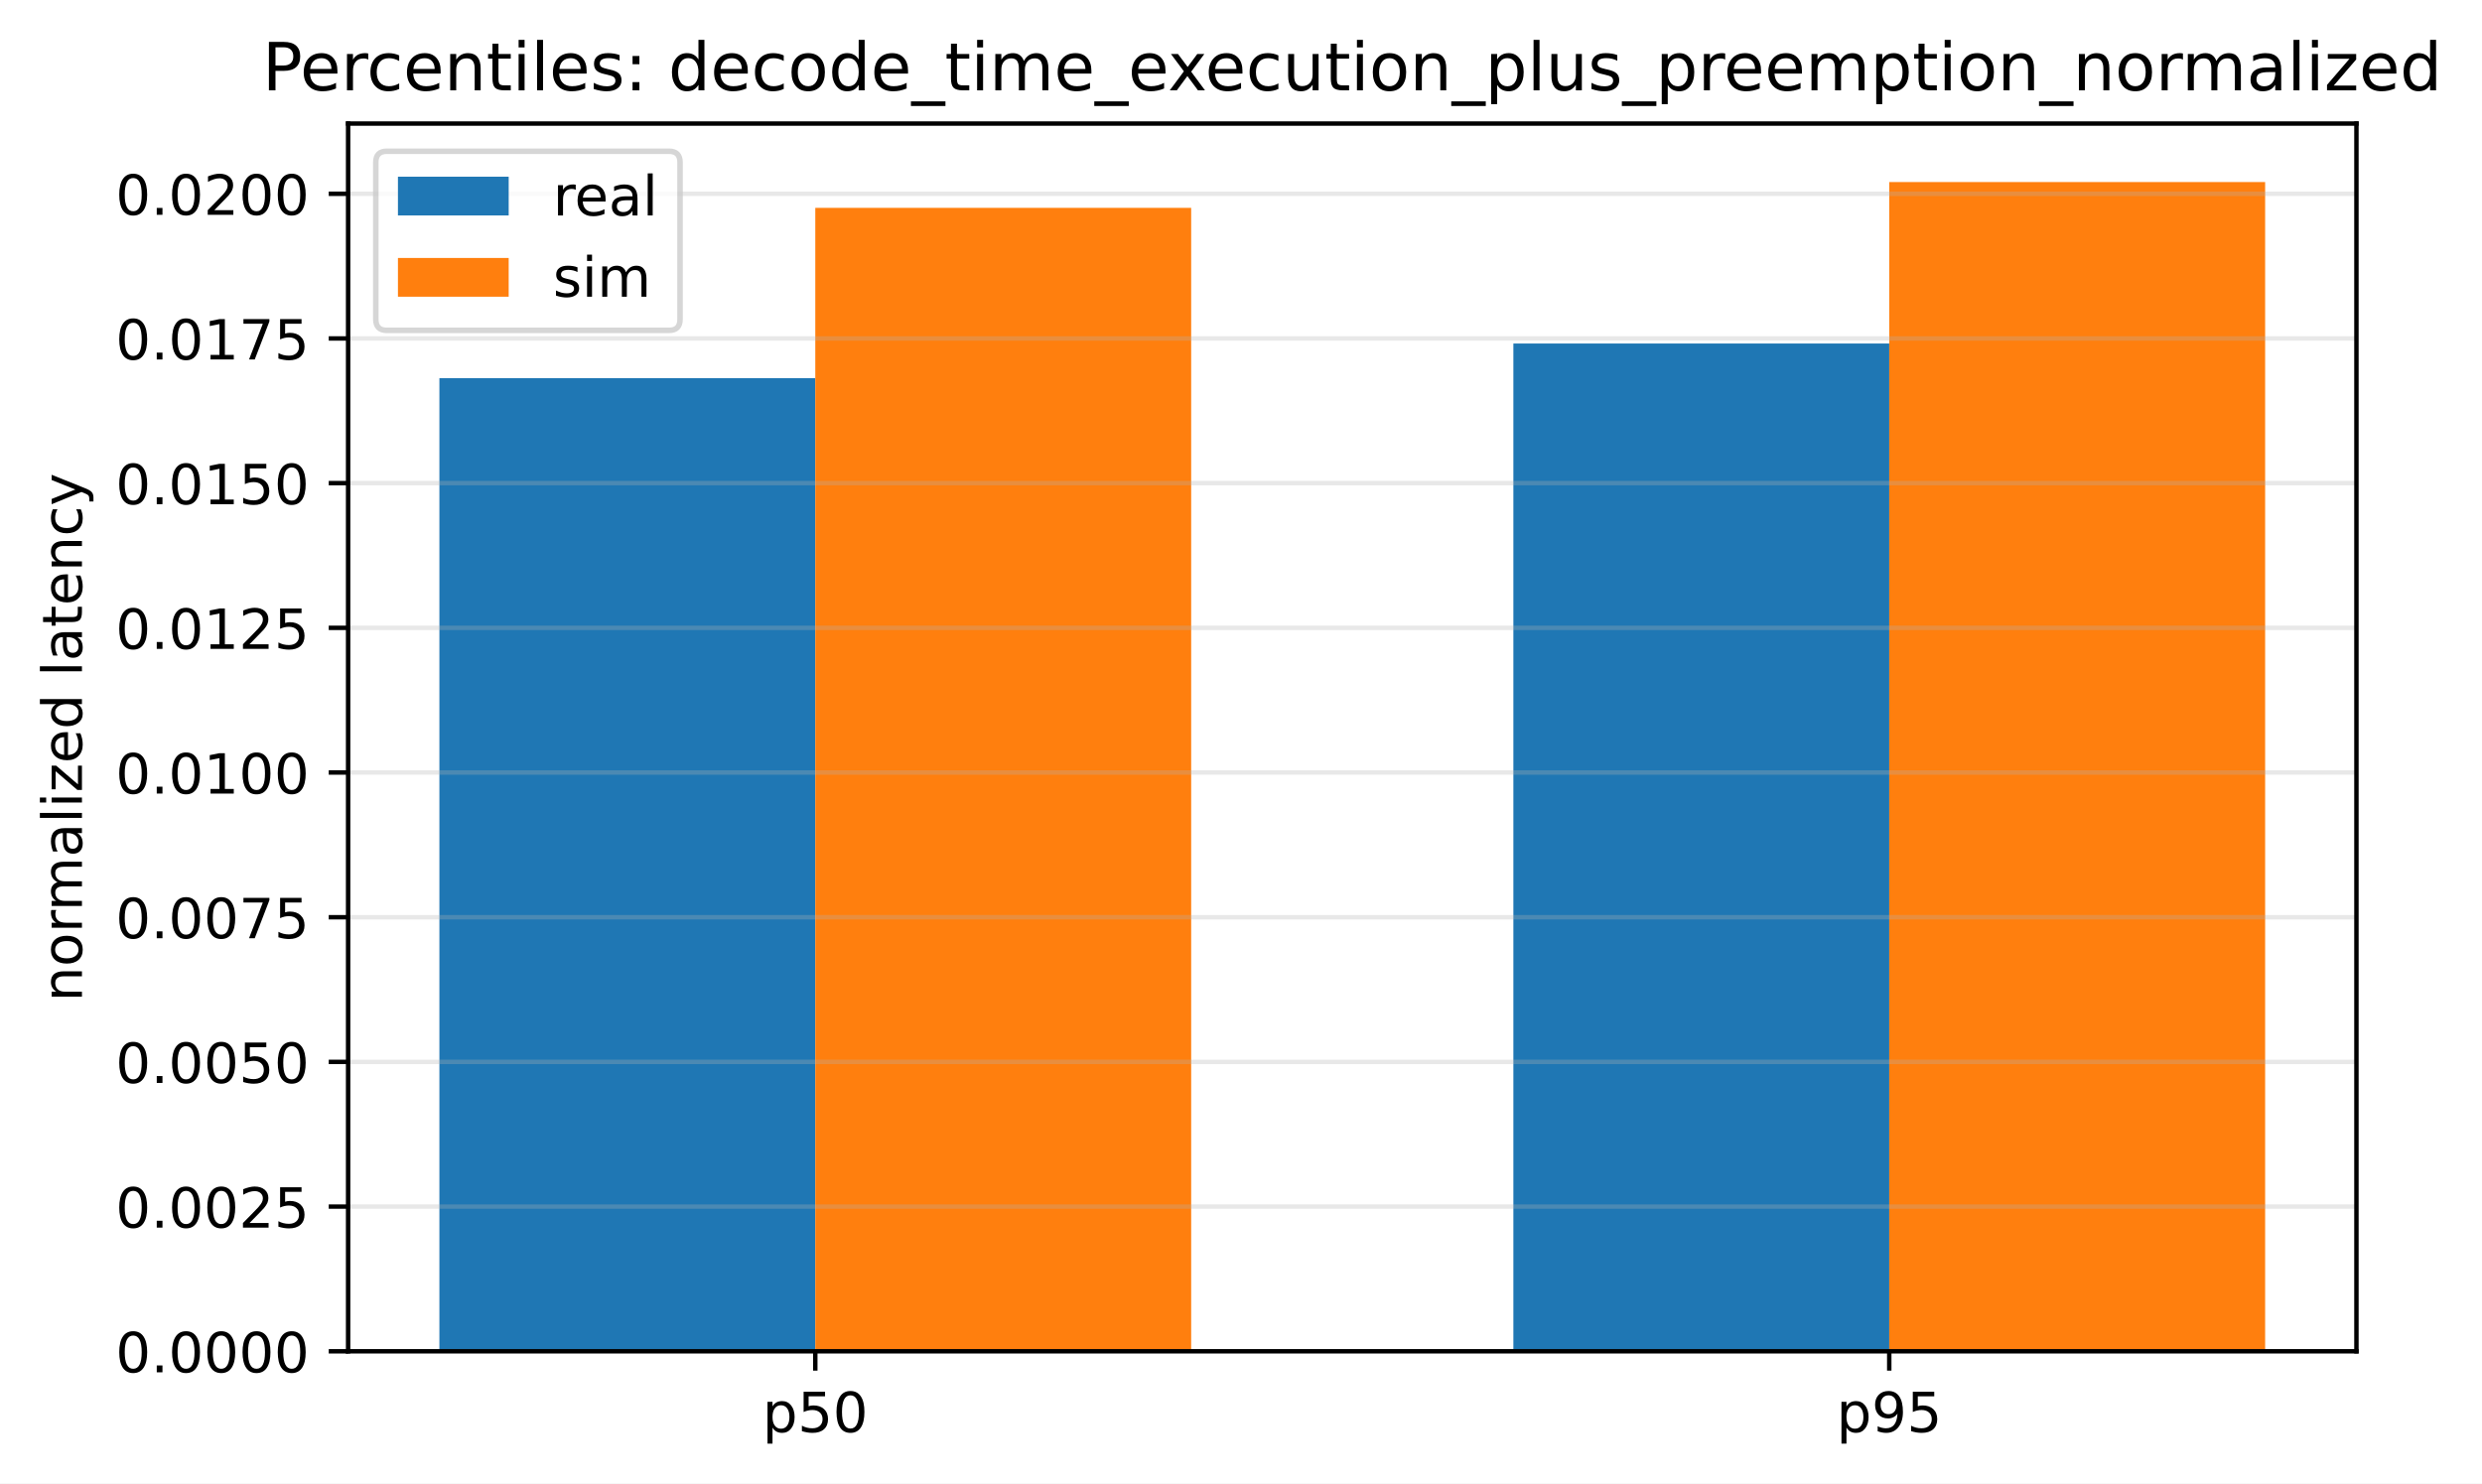
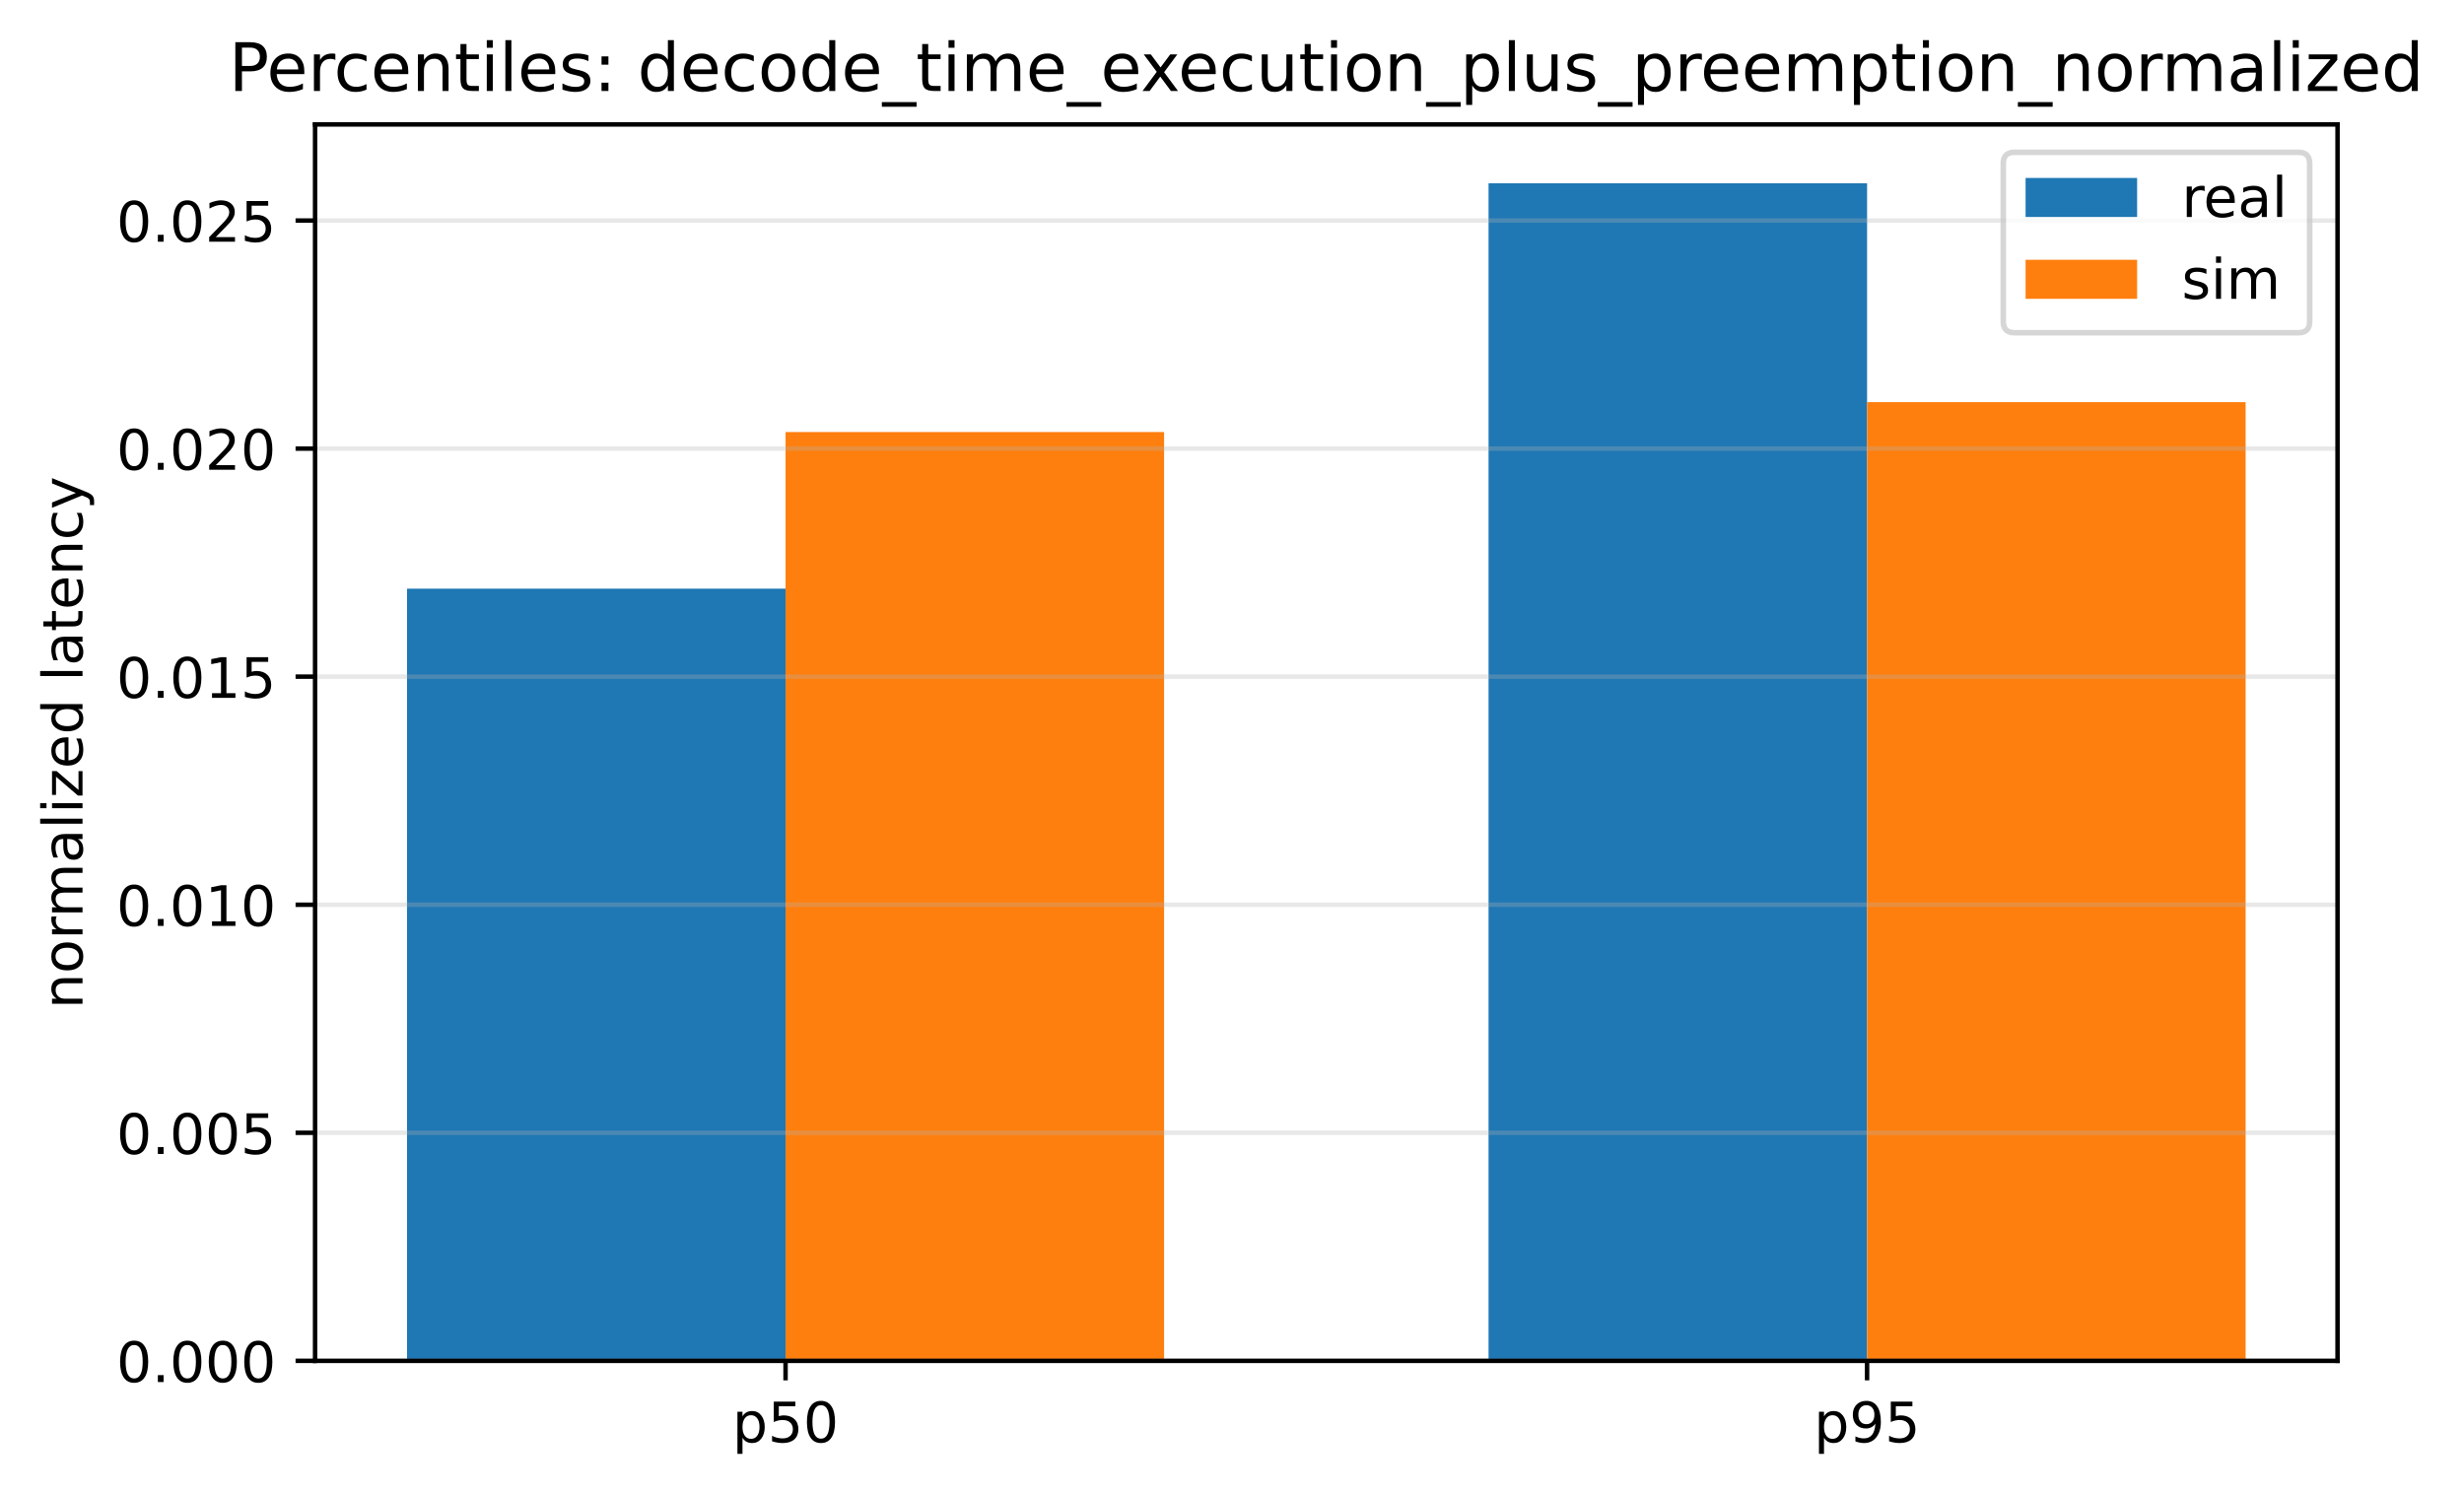
- <svg xmlns="http://www.w3.org/2000/svg" xmlns:xlink="http://www.w3.org/1999/xlink" width="448.247pt" height="267.956pt" viewBox="0 0 448.247 267.956" version="1.1">
+ <svg xmlns="http://www.w3.org/2000/svg" xmlns:xlink="http://www.w3.org/1999/xlink" width="441.884pt" height="267.956pt" viewBox="0 0 441.884 267.956" version="1.1">
  <defs>
    <style type="text/css">*{stroke-linejoin: round; stroke-linecap: butt}</style>
  </defs>
  <g id="figure_1">
    <g id="patch_1">
-       <path d="M 0 267.956  L 448.247 267.956  L 448.247 0  L 0 0  z " style="fill: #ffffff" />
+       <path d="M -0 267.956  L 441.884 267.956  L 441.884 0  L -0 0  z " style="fill: #ffffff" />
    </g>
    <g id="axes_1">
      <g id="patch_2">
-         <path d="M 62.869 244.078  L 425.569 244.078  L 425.569 22.318  L 62.869 22.318  z " style="fill: #ffffff" />
+         <path d="M 56.506 244.078  L 419.206 244.078  L 419.206 22.318  L 56.506 22.318  z " style="fill: #ffffff" />
      </g>
      <g id="patch_3">
-         <path d="M 79.355 244.078  L 147.24 244.078  L 147.24 68.296  L 79.355 68.296  z " clip-path="url(#pfa317e0d9d)" style="fill: #1f77b4" />
+         <path d="M 72.993 244.078  L 140.878 244.078  L 140.878 105.585  L 72.993 105.585  z " clip-path="url(#p695bcfa96a)" style="fill: #1f77b4" />
      </g>
      <g id="patch_4">
-         <path d="M 273.312 244.078  L 341.197 244.078  L 341.197 62.054  L 273.312 62.054  z " clip-path="url(#pfa317e0d9d)" style="fill: #1f77b4" />
+         <path d="M 266.95 244.078  L 334.835 244.078  L 334.835 32.878  L 266.95 32.878  z " clip-path="url(#p695bcfa96a)" style="fill: #1f77b4" />
      </g>
      <g id="patch_5">
-         <path d="M 147.24 244.078  L 215.125 244.078  L 215.125 37.542  L 147.24 37.542  z " clip-path="url(#pfa317e0d9d)" style="fill: #ff7f0e" />
+         <path d="M 140.878 244.078  L 208.763 244.078  L 208.763 77.492  L 140.878 77.492  z " clip-path="url(#p695bcfa96a)" style="fill: #ff7f0e" />
      </g>
      <g id="patch_6">
-         <path d="M 341.197 244.078  L 409.082 244.078  L 409.082 32.878  L 341.197 32.878  z " clip-path="url(#pfa317e0d9d)" style="fill: #ff7f0e" />
+         <path d="M 334.835 244.078  L 402.72 244.078  L 402.72 72.122  L 334.835 72.122  z " clip-path="url(#p695bcfa96a)" style="fill: #ff7f0e" />
      </g>
      <g id="matplotlib.axis_1">
        <g id="xtick_1">
          <g id="line2d_1">
            <defs>
-               <path id="mdf3ccd263a" d="M 0 0  L 0 3.5  " style="stroke: #000000; stroke-width: 0.8" />
+               <path id="mf9300139a9" d="M 0 0  L 0 3.5  " style="stroke: #000000; stroke-width: 0.8" />
            </defs>
            <g>
-               <use xlink:href="#mdf3ccd263a" x="147.24" y="244.078" style="stroke: #000000; stroke-width: 0.8" />
+               <use xlink:href="#mf9300139a9" x="140.878" y="244.078" style="stroke: #000000; stroke-width: 0.8" />
            </g>
          </g>
          <g id="text_1">
-             <g transform="translate(137.7034 258.6766) scale(0.1 -0.1)">
+             <g transform="translate(131.3409 258.6766) scale(0.1 -0.1)">
              <defs>
                <path id="DejaVuSans-70" d="M 1159 525  L 1159 -1331  L 581 -1331  L 581 3500  L 1159 3500  L 1159 2969  Q 1341 3281 1617 3432  Q 1894 3584 2278 3584  Q 2916 3584 3314 3078  Q 3713 2572 3713 1747  Q 3713 922 3314 415  Q 2916 -91 2278 -91  Q 1894 -91 1617 61  Q 1341 213 1159 525  z M 3116 1747  Q 3116 2381 2855 2742  Q 2594 3103 2138 3103  Q 1681 3103 1420 2742  Q 1159 2381 1159 1747  Q 1159 1113 1420 752  Q 1681 391 2138 391  Q 2594 391 2855 752  Q 3116 1113 3116 1747  z " transform="scale(0.015625)" />
                <path id="DejaVuSans-35" d="M 691 4666  L 3169 4666  L 3169 4134  L 1269 4134  L 1269 2991  Q 1406 3038 1543 3061  Q 1681 3084 1819 3084  Q 2600 3084 3056 2656  Q 3513 2228 3513 1497  Q 3513 744 3044 326  Q 2575 -91 1722 -91  Q 1428 -91 1123 -41  Q 819 9 494 109  L 494 744  Q 775 591 1075 516  Q 1375 441 1709 441  Q 2250 441 2565 725  Q 2881 1009 2881 1497  Q 2881 1984 2565 2268  Q 2250 2553 1709 2553  Q 1456 2553 1204 2497  Q 953 2441 691 2322  L 691 4666  z " transform="scale(0.015625)" />
                <path id="DejaVuSans-30" d="M 2034 4250  Q 1547 4250 1301 3770  Q 1056 3291 1056 2328  Q 1056 1369 1301 889  Q 1547 409 2034 409  Q 2525 409 2770 889  Q 3016 1369 3016 2328  Q 3016 3291 2770 3770  Q 2525 4250 2034 4250  z M 2034 4750  Q 2819 4750 3233 4129  Q 3647 3509 3647 2328  Q 3647 1150 3233 529  Q 2819 -91 2034 -91  Q 1250 -91 836 529  Q 422 1150 422 2328  Q 422 3509 836 4129  Q 1250 4750 2034 4750  z " transform="scale(0.015625)" />
              </defs>
              <use xlink:href="#DejaVuSans-70" />
              <use xlink:href="#DejaVuSans-35" transform="translate(63.47656 0)" />
              <use xlink:href="#DejaVuSans-30" transform="translate(127.0996 0)" />
            </g>
          </g>
        </g>
        <g id="xtick_2">
          <g id="line2d_2">
            <g>
-               <use xlink:href="#mdf3ccd263a" x="341.197" y="244.078" style="stroke: #000000; stroke-width: 0.8" />
+               <use xlink:href="#mf9300139a9" x="334.835" y="244.078" style="stroke: #000000; stroke-width: 0.8" />
            </g>
          </g>
          <g id="text_2">
-             <g transform="translate(331.6606 258.6766) scale(0.1 -0.1)">
+             <g transform="translate(325.2981 258.6766) scale(0.1 -0.1)">
              <defs>
                <path id="DejaVuSans-39" d="M 703 97  L 703 672  Q 941 559 1184 500  Q 1428 441 1663 441  Q 2288 441 2617 861  Q 2947 1281 2994 2138  Q 2813 1869 2534 1725  Q 2256 1581 1919 1581  Q 1219 1581 811 2004  Q 403 2428 403 3163  Q 403 3881 828 4315  Q 1253 4750 1959 4750  Q 2769 4750 3195 4129  Q 3622 3509 3622 2328  Q 3622 1225 3098 567  Q 2575 -91 1691 -91  Q 1453 -91 1209 -44  Q 966 3 703 97  z M 1959 2075  Q 2384 2075 2632 2365  Q 2881 2656 2881 3163  Q 2881 3666 2632 3958  Q 2384 4250 1959 4250  Q 1534 4250 1286 3958  Q 1038 3666 1038 3163  Q 1038 2656 1286 2365  Q 1534 2075 1959 2075  z " transform="scale(0.015625)" />
              </defs>
              <use xlink:href="#DejaVuSans-70" />
              <use xlink:href="#DejaVuSans-39" transform="translate(63.47656 0)" />
              <use xlink:href="#DejaVuSans-35" transform="translate(127.0996 0)" />
            </g>
          </g>
        </g>
      </g>
      <g id="matplotlib.axis_2">
        <g id="ytick_1">
          <g id="line2d_3">
-             <path d="M 62.869 244.078  L 425.569 244.078  " clip-path="url(#pfa317e0d9d)" style="fill: none; stroke: #b0b0b0; stroke-opacity: 0.3; stroke-width: 0.8; stroke-linecap: square" />
+             <path d="M 56.506 244.078  L 419.206 244.078  " clip-path="url(#p695bcfa96a)" style="fill: none; stroke: #b0b0b0; stroke-opacity: 0.3; stroke-width: 0.8; stroke-linecap: square" />
          </g>
          <g id="line2d_4">
            <defs>
-               <path id="med860d9b00" d="M 0 0  L -3.5 0  " style="stroke: #000000; stroke-width: 0.8" />
+               <path id="m8eafa39a94" d="M 0 0  L -3.5 0  " style="stroke: #000000; stroke-width: 0.8" />
            </defs>
            <g>
-               <use xlink:href="#med860d9b00" x="62.869" y="244.078" style="stroke: #000000; stroke-width: 0.8" />
+               <use xlink:href="#m8eafa39a94" x="56.506" y="244.078" style="stroke: #000000; stroke-width: 0.8" />
            </g>
          </g>
          <g id="text_3">
            <g transform="translate(20.87813 247.8773) scale(0.1 -0.1)">
              <defs>
                <path id="DejaVuSans-2e" d="M 684 794  L 1344 794  L 1344 0  L 684 0  L 684 794  z " transform="scale(0.015625)" />
              </defs>
              <use xlink:href="#DejaVuSans-30" />
              <use xlink:href="#DejaVuSans-2e" transform="translate(63.62305 0)" />
              <use xlink:href="#DejaVuSans-30" transform="translate(95.41016 0)" />
              <use xlink:href="#DejaVuSans-30" transform="translate(159.0332 0)" />
              <use xlink:href="#DejaVuSans-30" transform="translate(222.6562 0)" />
-               <use xlink:href="#DejaVuSans-30" transform="translate(286.2793 0)" />
            </g>
          </g>
        </g>
        <g id="ytick_2">
          <g id="line2d_5">
-             <path d="M 62.869 217.943  L 425.569 217.943  " clip-path="url(#pfa317e0d9d)" style="fill: none; stroke: #b0b0b0; stroke-opacity: 0.3; stroke-width: 0.8; stroke-linecap: square" />
+             <path d="M 56.506 203.173  L 419.206 203.173  " clip-path="url(#p695bcfa96a)" style="fill: none; stroke: #b0b0b0; stroke-opacity: 0.3; stroke-width: 0.8; stroke-linecap: square" />
          </g>
          <g id="line2d_6">
            <g>
-               <use xlink:href="#med860d9b00" x="62.869" y="217.943" style="stroke: #000000; stroke-width: 0.8" />
+               <use xlink:href="#m8eafa39a94" x="56.506" y="203.173" style="stroke: #000000; stroke-width: 0.8" />
            </g>
          </g>
          <g id="text_4">
-             <g transform="translate(20.87813 221.7425) scale(0.1 -0.1)">
-               <defs>
-                 <path id="DejaVuSans-32" d="M 1228 531  L 3431 531  L 3431 0  L 469 0  L 469 531  Q 828 903 1448 1529  Q 2069 2156 2228 2338  Q 2531 2678 2651 2914  Q 2772 3150 2772 3378  Q 2772 3750 2511 3984  Q 2250 4219 1831 4219  Q 1534 4219 1204 4116  Q 875 4013 500 3803  L 500 4441  Q 881 4594 1212 4672  Q 1544 4750 1819 4750  Q 2544 4750 2975 4387  Q 3406 4025 3406 3419  Q 3406 3131 3298 2873  Q 3191 2616 2906 2266  Q 2828 2175 2409 1742  Q 1991 1309 1228 531  z " transform="scale(0.015625)" />
-               </defs>
+             <g transform="translate(20.87813 206.9723) scale(0.1 -0.1)">
              <use xlink:href="#DejaVuSans-30" />
              <use xlink:href="#DejaVuSans-2e" transform="translate(63.62305 0)" />
              <use xlink:href="#DejaVuSans-30" transform="translate(95.41016 0)" />
              <use xlink:href="#DejaVuSans-30" transform="translate(159.0332 0)" />
-               <use xlink:href="#DejaVuSans-32" transform="translate(222.6562 0)" />
-               <use xlink:href="#DejaVuSans-35" transform="translate(286.2793 0)" />
+               <use xlink:href="#DejaVuSans-35" transform="translate(222.6562 0)" />
            </g>
          </g>
        </g>
        <g id="ytick_3">
          <g id="line2d_7">
-             <path d="M 62.869 191.808  L 425.569 191.808  " clip-path="url(#pfa317e0d9d)" style="fill: none; stroke: #b0b0b0; stroke-opacity: 0.3; stroke-width: 0.8; stroke-linecap: square" />
+             <path d="M 56.506 162.268  L 419.206 162.268  " clip-path="url(#p695bcfa96a)" style="fill: none; stroke: #b0b0b0; stroke-opacity: 0.3; stroke-width: 0.8; stroke-linecap: square" />
          </g>
          <g id="line2d_8">
            <g>
-               <use xlink:href="#med860d9b00" x="62.869" y="191.808" style="stroke: #000000; stroke-width: 0.8" />
+               <use xlink:href="#m8eafa39a94" x="56.506" y="162.268" style="stroke: #000000; stroke-width: 0.8" />
            </g>
          </g>
          <g id="text_5">
-             <g transform="translate(20.87813 195.6077) scale(0.1 -0.1)">
-               <use xlink:href="#DejaVuSans-30" />
-               <use xlink:href="#DejaVuSans-2e" transform="translate(63.62305 0)" />
-               <use xlink:href="#DejaVuSans-30" transform="translate(95.41016 0)" />
-               <use xlink:href="#DejaVuSans-30" transform="translate(159.0332 0)" />
-               <use xlink:href="#DejaVuSans-35" transform="translate(222.6562 0)" />
-               <use xlink:href="#DejaVuSans-30" transform="translate(286.2793 0)" />
+             <g transform="translate(20.87813 166.0673) scale(0.1 -0.1)">
+               <defs>
+                 <path id="DejaVuSans-31" d="M 794 531  L 1825 531  L 1825 4091  L 703 3866  L 703 4441  L 1819 4666  L 2450 4666  L 2450 531  L 3481 531  L 3481 0  L 794 0  L 794 531  z " transform="scale(0.015625)" />
+               </defs>
+               <use xlink:href="#DejaVuSans-30" />
+               <use xlink:href="#DejaVuSans-2e" transform="translate(63.62305 0)" />
+               <use xlink:href="#DejaVuSans-30" transform="translate(95.41016 0)" />
+               <use xlink:href="#DejaVuSans-31" transform="translate(159.0332 0)" />
+               <use xlink:href="#DejaVuSans-30" transform="translate(222.6562 0)" />
            </g>
          </g>
        </g>
        <g id="ytick_4">
          <g id="line2d_9">
-             <path d="M 62.869 165.674  L 425.569 165.674  " clip-path="url(#pfa317e0d9d)" style="fill: none; stroke: #b0b0b0; stroke-opacity: 0.3; stroke-width: 0.8; stroke-linecap: square" />
+             <path d="M 56.506 121.363  L 419.206 121.363  " clip-path="url(#p695bcfa96a)" style="fill: none; stroke: #b0b0b0; stroke-opacity: 0.3; stroke-width: 0.8; stroke-linecap: square" />
          </g>
          <g id="line2d_10">
            <g>
-               <use xlink:href="#med860d9b00" x="62.869" y="165.674" style="stroke: #000000; stroke-width: 0.8" />
+               <use xlink:href="#m8eafa39a94" x="56.506" y="121.363" style="stroke: #000000; stroke-width: 0.8" />
            </g>
          </g>
          <g id="text_6">
-             <g transform="translate(20.87813 169.4729) scale(0.1 -0.1)">
-               <defs>
-                 <path id="DejaVuSans-37" d="M 525 4666  L 3525 4666  L 3525 4397  L 1831 0  L 1172 0  L 2766 4134  L 525 4134  L 525 4666  z " transform="scale(0.015625)" />
-               </defs>
-               <use xlink:href="#DejaVuSans-30" />
-               <use xlink:href="#DejaVuSans-2e" transform="translate(63.62305 0)" />
-               <use xlink:href="#DejaVuSans-30" transform="translate(95.41016 0)" />
-               <use xlink:href="#DejaVuSans-30" transform="translate(159.0332 0)" />
-               <use xlink:href="#DejaVuSans-37" transform="translate(222.6562 0)" />
-               <use xlink:href="#DejaVuSans-35" transform="translate(286.2793 0)" />
+             <g transform="translate(20.87813 125.1623) scale(0.1 -0.1)">
+               <use xlink:href="#DejaVuSans-30" />
+               <use xlink:href="#DejaVuSans-2e" transform="translate(63.62305 0)" />
+               <use xlink:href="#DejaVuSans-30" transform="translate(95.41016 0)" />
+               <use xlink:href="#DejaVuSans-31" transform="translate(159.0332 0)" />
+               <use xlink:href="#DejaVuSans-35" transform="translate(222.6562 0)" />
            </g>
          </g>
        </g>
        <g id="ytick_5">
          <g id="line2d_11">
-             <path d="M 62.869 139.539  L 425.569 139.539  " clip-path="url(#pfa317e0d9d)" style="fill: none; stroke: #b0b0b0; stroke-opacity: 0.3; stroke-width: 0.8; stroke-linecap: square" />
+             <path d="M 56.506 80.458  L 419.206 80.458  " clip-path="url(#p695bcfa96a)" style="fill: none; stroke: #b0b0b0; stroke-opacity: 0.3; stroke-width: 0.8; stroke-linecap: square" />
          </g>
          <g id="line2d_12">
            <g>
-               <use xlink:href="#med860d9b00" x="62.869" y="139.539" style="stroke: #000000; stroke-width: 0.8" />
+               <use xlink:href="#m8eafa39a94" x="56.506" y="80.458" style="stroke: #000000; stroke-width: 0.8" />
            </g>
          </g>
          <g id="text_7">
-             <g transform="translate(20.87813 143.338) scale(0.1 -0.1)">
-               <defs>
-                 <path id="DejaVuSans-31" d="M 794 531  L 1825 531  L 1825 4091  L 703 3866  L 703 4441  L 1819 4666  L 2450 4666  L 2450 531  L 3481 531  L 3481 0  L 794 0  L 794 531  z " transform="scale(0.015625)" />
-               </defs>
-               <use xlink:href="#DejaVuSans-30" />
-               <use xlink:href="#DejaVuSans-2e" transform="translate(63.62305 0)" />
-               <use xlink:href="#DejaVuSans-30" transform="translate(95.41016 0)" />
-               <use xlink:href="#DejaVuSans-31" transform="translate(159.0332 0)" />
+             <g transform="translate(20.87813 84.25733) scale(0.1 -0.1)">
+               <defs>
+                 <path id="DejaVuSans-32" d="M 1228 531  L 3431 531  L 3431 0  L 469 0  L 469 531  Q 828 903 1448 1529  Q 2069 2156 2228 2338  Q 2531 2678 2651 2914  Q 2772 3150 2772 3378  Q 2772 3750 2511 3984  Q 2250 4219 1831 4219  Q 1534 4219 1204 4116  Q 875 4013 500 3803  L 500 4441  Q 881 4594 1212 4672  Q 1544 4750 1819 4750  Q 2544 4750 2975 4387  Q 3406 4025 3406 3419  Q 3406 3131 3298 2873  Q 3191 2616 2906 2266  Q 2828 2175 2409 1742  Q 1991 1309 1228 531  z " transform="scale(0.015625)" />
+               </defs>
+               <use xlink:href="#DejaVuSans-30" />
+               <use xlink:href="#DejaVuSans-2e" transform="translate(63.62305 0)" />
+               <use xlink:href="#DejaVuSans-30" transform="translate(95.41016 0)" />
+               <use xlink:href="#DejaVuSans-32" transform="translate(159.0332 0)" />
              <use xlink:href="#DejaVuSans-30" transform="translate(222.6562 0)" />
-               <use xlink:href="#DejaVuSans-30" transform="translate(286.2793 0)" />
            </g>
          </g>
        </g>
        <g id="ytick_6">
          <g id="line2d_13">
-             <path d="M 62.869 113.404  L 425.569 113.404  " clip-path="url(#pfa317e0d9d)" style="fill: none; stroke: #b0b0b0; stroke-opacity: 0.3; stroke-width: 0.8; stroke-linecap: square" />
+             <path d="M 56.506 39.553  L 419.206 39.553  " clip-path="url(#p695bcfa96a)" style="fill: none; stroke: #b0b0b0; stroke-opacity: 0.3; stroke-width: 0.8; stroke-linecap: square" />
          </g>
          <g id="line2d_14">
            <g>
-               <use xlink:href="#med860d9b00" x="62.869" y="113.404" style="stroke: #000000; stroke-width: 0.8" />
+               <use xlink:href="#m8eafa39a94" x="56.506" y="39.553" style="stroke: #000000; stroke-width: 0.8" />
            </g>
          </g>
          <g id="text_8">
-             <g transform="translate(20.87813 117.2032) scale(0.1 -0.1)">
-               <use xlink:href="#DejaVuSans-30" />
-               <use xlink:href="#DejaVuSans-2e" transform="translate(63.62305 0)" />
-               <use xlink:href="#DejaVuSans-30" transform="translate(95.41016 0)" />
-               <use xlink:href="#DejaVuSans-31" transform="translate(159.0332 0)" />
-               <use xlink:href="#DejaVuSans-32" transform="translate(222.6562 0)" />
-               <use xlink:href="#DejaVuSans-35" transform="translate(286.2793 0)" />
-             </g>
-           </g>
-         </g>
-         <g id="ytick_7">
-           <g id="line2d_15">
-             <path d="M 62.869 87.269  L 425.569 87.269  " clip-path="url(#pfa317e0d9d)" style="fill: none; stroke: #b0b0b0; stroke-opacity: 0.3; stroke-width: 0.8; stroke-linecap: square" />
-           </g>
-           <g id="line2d_16">
-             <g>
-               <use xlink:href="#med860d9b00" x="62.869" y="87.269" style="stroke: #000000; stroke-width: 0.8" />
-             </g>
-           </g>
-           <g id="text_9">
-             <g transform="translate(20.87813 91.06839) scale(0.1 -0.1)">
-               <use xlink:href="#DejaVuSans-30" />
-               <use xlink:href="#DejaVuSans-2e" transform="translate(63.62305 0)" />
-               <use xlink:href="#DejaVuSans-30" transform="translate(95.41016 0)" />
-               <use xlink:href="#DejaVuSans-31" transform="translate(159.0332 0)" />
+             <g transform="translate(20.87813 43.35233) scale(0.1 -0.1)">
+               <use xlink:href="#DejaVuSans-30" />
+               <use xlink:href="#DejaVuSans-2e" transform="translate(63.62305 0)" />
+               <use xlink:href="#DejaVuSans-30" transform="translate(95.41016 0)" />
+               <use xlink:href="#DejaVuSans-32" transform="translate(159.0332 0)" />
              <use xlink:href="#DejaVuSans-35" transform="translate(222.6562 0)" />
-               <use xlink:href="#DejaVuSans-30" transform="translate(286.2793 0)" />
-             </g>
-           </g>
-         </g>
-         <g id="ytick_8">
-           <g id="line2d_17">
-             <path d="M 62.869 61.134  L 425.569 61.134  " clip-path="url(#pfa317e0d9d)" style="fill: none; stroke: #b0b0b0; stroke-opacity: 0.3; stroke-width: 0.8; stroke-linecap: square" />
-           </g>
-           <g id="line2d_18">
-             <g>
-               <use xlink:href="#med860d9b00" x="62.869" y="61.134" style="stroke: #000000; stroke-width: 0.8" />
-             </g>
-           </g>
-           <g id="text_10">
-             <g transform="translate(20.87813 64.93356) scale(0.1 -0.1)">
-               <use xlink:href="#DejaVuSans-30" />
-               <use xlink:href="#DejaVuSans-2e" transform="translate(63.62305 0)" />
-               <use xlink:href="#DejaVuSans-30" transform="translate(95.41016 0)" />
-               <use xlink:href="#DejaVuSans-31" transform="translate(159.0332 0)" />
-               <use xlink:href="#DejaVuSans-37" transform="translate(222.6562 0)" />
-               <use xlink:href="#DejaVuSans-35" transform="translate(286.2793 0)" />
-             </g>
-           </g>
-         </g>
-         <g id="ytick_9">
-           <g id="line2d_19">
-             <path d="M 62.869 35  L 425.569 35  " clip-path="url(#pfa317e0d9d)" style="fill: none; stroke: #b0b0b0; stroke-opacity: 0.3; stroke-width: 0.8; stroke-linecap: square" />
-           </g>
-           <g id="line2d_20">
-             <g>
-               <use xlink:href="#med860d9b00" x="62.869" y="35" style="stroke: #000000; stroke-width: 0.8" />
-             </g>
-           </g>
-           <g id="text_11">
-             <g transform="translate(20.87813 38.79874) scale(0.1 -0.1)">
-               <use xlink:href="#DejaVuSans-30" />
-               <use xlink:href="#DejaVuSans-2e" transform="translate(63.62305 0)" />
-               <use xlink:href="#DejaVuSans-30" transform="translate(95.41016 0)" />
-               <use xlink:href="#DejaVuSans-32" transform="translate(159.0332 0)" />
-               <use xlink:href="#DejaVuSans-30" transform="translate(222.6562 0)" />
-               <use xlink:href="#DejaVuSans-30" transform="translate(286.2793 0)" />
-             </g>
-           </g>
-         </g>
-         <g id="text_12">
+             </g>
+           </g>
+         </g>
+         <g id="text_9">
          <g transform="translate(14.79844 180.938) rotate(-90) scale(0.1 -0.1)">
            <defs>
              <path id="DejaVuSans-6e" d="M 3513 2113  L 3513 0  L 2938 0  L 2938 2094  Q 2938 2591 2744 2837  Q 2550 3084 2163 3084  Q 1697 3084 1428 2787  Q 1159 2491 1159 1978  L 1159 0  L 581 0  L 581 3500  L 1159 3500  L 1159 2956  Q 1366 3272 1645 3428  Q 1925 3584 2291 3584  Q 2894 3584 3203 3211  Q 3513 2838 3513 2113  z " transform="scale(0.015625)" />
              <path id="DejaVuSans-6f" d="M 1959 3097  Q 1497 3097 1228 2736  Q 959 2375 959 1747  Q 959 1119 1226 758  Q 1494 397 1959 397  Q 2419 397 2687 759  Q 2956 1122 2956 1747  Q 2956 2369 2687 2733  Q 2419 3097 1959 3097  z M 1959 3584  Q 2709 3584 3137 3096  Q 3566 2609 3566 1747  Q 3566 888 3137 398  Q 2709 -91 1959 -91  Q 1206 -91 779 398  Q 353 888 353 1747  Q 353 2609 779 3096  Q 1206 3584 1959 3584  z " transform="scale(0.015625)" />
              <path id="DejaVuSans-72" d="M 2631 2963  Q 2534 3019 2420 3045  Q 2306 3072 2169 3072  Q 1681 3072 1420 2755  Q 1159 2438 1159 1844  L 1159 0  L 581 0  L 581 3500  L 1159 3500  L 1159 2956  Q 1341 3275 1631 3429  Q 1922 3584 2338 3584  Q 2397 3584 2469 3576  Q 2541 3569 2628 3553  L 2631 2963  z " transform="scale(0.015625)" />
              <path id="DejaVuSans-6d" d="M 3328 2828  Q 3544 3216 3844 3400  Q 4144 3584 4550 3584  Q 5097 3584 5394 3201  Q 5691 2819 5691 2113  L 5691 0  L 5113 0  L 5113 2094  Q 5113 2597 4934 2840  Q 4756 3084 4391 3084  Q 3944 3084 3684 2787  Q 3425 2491 3425 1978  L 3425 0  L 2847 0  L 2847 2094  Q 2847 2600 2669 2842  Q 2491 3084 2119 3084  Q 1678 3084 1418 2786  Q 1159 2488 1159 1978  L 1159 0  L 581 0  L 581 3500  L 1159 3500  L 1159 2956  Q 1356 3278 1631 3431  Q 1906 3584 2284 3584  Q 2666 3584 2933 3390  Q 3200 3197 3328 2828  z " transform="scale(0.015625)" />
              <path id="DejaVuSans-61" d="M 2194 1759  Q 1497 1759 1228 1600  Q 959 1441 959 1056  Q 959 750 1161 570  Q 1363 391 1709 391  Q 2188 391 2477 730  Q 2766 1069 2766 1631  L 2766 1759  L 2194 1759  z M 3341 1997  L 3341 0  L 2766 0  L 2766 531  Q 2569 213 2275 61  Q 1981 -91 1556 -91  Q 1019 -91 701 211  Q 384 513 384 1019  Q 384 1609 779 1909  Q 1175 2209 1959 2209  L 2766 2209  L 2766 2266  Q 2766 2663 2505 2880  Q 2244 3097 1772 3097  Q 1472 3097 1187 3025  Q 903 2953 641 2809  L 641 3341  Q 956 3463 1253 3523  Q 1550 3584 1831 3584  Q 2591 3584 2966 3190  Q 3341 2797 3341 1997  z " transform="scale(0.015625)" />
              <path id="DejaVuSans-6c" d="M 603 4863  L 1178 4863  L 1178 0  L 603 0  L 603 4863  z " transform="scale(0.015625)" />
              <path id="DejaVuSans-69" d="M 603 3500  L 1178 3500  L 1178 0  L 603 0  L 603 3500  z M 603 4863  L 1178 4863  L 1178 4134  L 603 4134  L 603 4863  z " transform="scale(0.015625)" />
              <path id="DejaVuSans-7a" d="M 353 3500  L 3084 3500  L 3084 2975  L 922 459  L 3084 459  L 3084 0  L 275 0  L 275 525  L 2438 3041  L 353 3041  L 353 3500  z " transform="scale(0.015625)" />
              <path id="DejaVuSans-65" d="M 3597 1894  L 3597 1613  L 953 1613  Q 991 1019 1311 708  Q 1631 397 2203 397  Q 2534 397 2845 478  Q 3156 559 3463 722  L 3463 178  Q 3153 47 2828 -22  Q 2503 -91 2169 -91  Q 1331 -91 842 396  Q 353 884 353 1716  Q 353 2575 817 3079  Q 1281 3584 2069 3584  Q 2775 3584 3186 3129  Q 3597 2675 3597 1894  z M 3022 2063  Q 3016 2534 2758 2815  Q 2500 3097 2075 3097  Q 1594 3097 1305 2825  Q 1016 2553 972 2059  L 3022 2063  z " transform="scale(0.015625)" />
              <path id="DejaVuSans-64" d="M 2906 2969  L 2906 4863  L 3481 4863  L 3481 0  L 2906 0  L 2906 525  Q 2725 213 2448 61  Q 2172 -91 1784 -91  Q 1150 -91 751 415  Q 353 922 353 1747  Q 353 2572 751 3078  Q 1150 3584 1784 3584  Q 2172 3584 2448 3432  Q 2725 3281 2906 2969  z M 947 1747  Q 947 1113 1208 752  Q 1469 391 1925 391  Q 2381 391 2643 752  Q 2906 1113 2906 1747  Q 2906 2381 2643 2742  Q 2381 3103 1925 3103  Q 1469 3103 1208 2742  Q 947 2381 947 1747  z " transform="scale(0.015625)" />
              <path id="DejaVuSans-20" transform="scale(0.015625)" />
              <path id="DejaVuSans-74" d="M 1172 4494  L 1172 3500  L 2356 3500  L 2356 3053  L 1172 3053  L 1172 1153  Q 1172 725 1289 603  Q 1406 481 1766 481  L 2356 481  L 2356 0  L 1766 0  Q 1100 0 847 248  Q 594 497 594 1153  L 594 3053  L 172 3053  L 172 3500  L 594 3500  L 594 4494  L 1172 4494  z " transform="scale(0.015625)" />
              <path id="DejaVuSans-63" d="M 3122 3366  L 3122 2828  Q 2878 2963 2633 3030  Q 2388 3097 2138 3097  Q 1578 3097 1268 2742  Q 959 2388 959 1747  Q 959 1106 1268 751  Q 1578 397 2138 397  Q 2388 397 2633 464  Q 2878 531 3122 666  L 3122 134  Q 2881 22 2623 -34  Q 2366 -91 2075 -91  Q 1284 -91 818 406  Q 353 903 353 1747  Q 353 2603 823 3093  Q 1294 3584 2113 3584  Q 2378 3584 2631 3529  Q 2884 3475 3122 3366  z " transform="scale(0.015625)" />
              <path id="DejaVuSans-79" d="M 2059 -325  Q 1816 -950 1584 -1140  Q 1353 -1331 966 -1331  L 506 -1331  L 506 -850  L 844 -850  Q 1081 -850 1212 -737  Q 1344 -625 1503 -206  L 1606 56  L 191 3500  L 800 3500  L 1894 763  L 2988 3500  L 3597 3500  L 2059 -325  z " transform="scale(0.015625)" />
            </defs>
            <use xlink:href="#DejaVuSans-6e" />
            <use xlink:href="#DejaVuSans-6f" transform="translate(63.37891 0)" />
            <use xlink:href="#DejaVuSans-72" transform="translate(124.5605 0)" />
            <use xlink:href="#DejaVuSans-6d" transform="translate(163.9238 0)" />
            <use xlink:href="#DejaVuSans-61" transform="translate(261.3359 0)" />
            <use xlink:href="#DejaVuSans-6c" transform="translate(322.6152 0)" />
            <use xlink:href="#DejaVuSans-69" transform="translate(350.3984 0)" />
            <use xlink:href="#DejaVuSans-7a" transform="translate(378.1816 0)" />
            <use xlink:href="#DejaVuSans-65" transform="translate(430.6719 0)" />
            <use xlink:href="#DejaVuSans-64" transform="translate(492.1953 0)" />
            <use xlink:href="#DejaVuSans-20" transform="translate(555.6719 0)" />
            <use xlink:href="#DejaVuSans-6c" transform="translate(587.459 0)" />
            <use xlink:href="#DejaVuSans-61" transform="translate(615.2422 0)" />
            <use xlink:href="#DejaVuSans-74" transform="translate(676.5215 0)" />
            <use xlink:href="#DejaVuSans-65" transform="translate(715.7305 0)" />
            <use xlink:href="#DejaVuSans-6e" transform="translate(777.2539 0)" />
            <use xlink:href="#DejaVuSans-63" transform="translate(840.6328 0)" />
            <use xlink:href="#DejaVuSans-79" transform="translate(895.6133 0)" />
          </g>
        </g>
      </g>
      <g id="patch_7">
-         <path d="M 62.869 244.078  L 62.869 22.318  " style="fill: none; stroke: #000000; stroke-width: 0.8; stroke-linejoin: miter; stroke-linecap: square" />
+         <path d="M 56.506 244.078  L 56.506 22.318  " style="fill: none; stroke: #000000; stroke-width: 0.8; stroke-linejoin: miter; stroke-linecap: square" />
      </g>
      <g id="patch_8">
-         <path d="M 425.569 244.078  L 425.569 22.318  " style="fill: none; stroke: #000000; stroke-width: 0.8; stroke-linejoin: miter; stroke-linecap: square" />
+         <path d="M 419.206 244.078  L 419.206 22.318  " style="fill: none; stroke: #000000; stroke-width: 0.8; stroke-linejoin: miter; stroke-linecap: square" />
      </g>
      <g id="patch_9">
-         <path d="M 62.869 244.078  L 425.569 244.078  " style="fill: none; stroke: #000000; stroke-width: 0.8; stroke-linejoin: miter; stroke-linecap: square" />
+         <path d="M 56.506 244.078  L 419.206 244.078  " style="fill: none; stroke: #000000; stroke-width: 0.8; stroke-linejoin: miter; stroke-linecap: square" />
      </g>
      <g id="patch_10">
-         <path d="M 62.869 22.318  L 425.569 22.318  " style="fill: none; stroke: #000000; stroke-width: 0.8; stroke-linejoin: miter; stroke-linecap: square" />
-       </g>
-       <g id="text_13">
-         <g transform="translate(47.39062 16.31812) scale(0.12 -0.12)">
+         <path d="M 56.506 22.318  L 419.206 22.318  " style="fill: none; stroke: #000000; stroke-width: 0.8; stroke-linejoin: miter; stroke-linecap: square" />
+       </g>
+       <g id="text_10">
+         <g transform="translate(41.02813 16.31812) scale(0.12 -0.12)">
          <defs>
            <path id="DejaVuSans-50" d="M 1259 4147  L 1259 2394  L 2053 2394  Q 2494 2394 2734 2622  Q 2975 2850 2975 3272  Q 2975 3691 2734 3919  Q 2494 4147 2053 4147  L 1259 4147  z M 628 4666  L 2053 4666  Q 2838 4666 3239 4311  Q 3641 3956 3641 3272  Q 3641 2581 3239 2228  Q 2838 1875 2053 1875  L 1259 1875  L 1259 0  L 628 0  L 628 4666  z " transform="scale(0.015625)" />
            <path id="DejaVuSans-73" d="M 2834 3397  L 2834 2853  Q 2591 2978 2328 3040  Q 2066 3103 1784 3103  Q 1356 3103 1142 2972  Q 928 2841 928 2578  Q 928 2378 1081 2264  Q 1234 2150 1697 2047  L 1894 2003  Q 2506 1872 2764 1633  Q 3022 1394 3022 966  Q 3022 478 2636 193  Q 2250 -91 1575 -91  Q 1294 -91 989 -36  Q 684 19 347 128  L 347 722  Q 666 556 975 473  Q 1284 391 1588 391  Q 1994 391 2212 530  Q 2431 669 2431 922  Q 2431 1156 2273 1281  Q 2116 1406 1581 1522  L 1381 1569  Q 847 1681 609 1914  Q 372 2147 372 2553  Q 372 3047 722 3315  Q 1072 3584 1716 3584  Q 2034 3584 2315 3537  Q 2597 3491 2834 3397  z " transform="scale(0.015625)" />
            <path id="DejaVuSans-3a" d="M 750 794  L 1409 794  L 1409 0  L 750 0  L 750 794  z M 750 3309  L 1409 3309  L 1409 2516  L 750 2516  L 750 3309  z " transform="scale(0.015625)" />
            <path id="DejaVuSans-5f" d="M 3263 -1063  L 3263 -1509  L -63 -1509  L -63 -1063  L 3263 -1063  z " transform="scale(0.015625)" />
            <path id="DejaVuSans-78" d="M 3513 3500  L 2247 1797  L 3578 0  L 2900 0  L 1881 1375  L 863 0  L 184 0  L 1544 1831  L 300 3500  L 978 3500  L 1906 2253  L 2834 3500  L 3513 3500  z " transform="scale(0.015625)" />
            <path id="DejaVuSans-75" d="M 544 1381  L 544 3500  L 1119 3500  L 1119 1403  Q 1119 906 1312 657  Q 1506 409 1894 409  Q 2359 409 2629 706  Q 2900 1003 2900 1516  L 2900 3500  L 3475 3500  L 3475 0  L 2900 0  L 2900 538  Q 2691 219 2414 64  Q 2138 -91 1772 -91  Q 1169 -91 856 284  Q 544 659 544 1381  z M 1991 3584  L 1991 3584  z " transform="scale(0.015625)" />
          </defs>
          <use xlink:href="#DejaVuSans-50" />
          <use xlink:href="#DejaVuSans-65" transform="translate(56.67773 0)" />
          <use xlink:href="#DejaVuSans-72" transform="translate(118.2012 0)" />
          <use xlink:href="#DejaVuSans-63" transform="translate(157.0645 0)" />
          <use xlink:href="#DejaVuSans-65" transform="translate(212.0449 0)" />
          <use xlink:href="#DejaVuSans-6e" transform="translate(273.5684 0)" />
          <use xlink:href="#DejaVuSans-74" transform="translate(336.9473 0)" />
          <use xlink:href="#DejaVuSans-69" transform="translate(376.1562 0)" />
          <use xlink:href="#DejaVuSans-6c" transform="translate(403.9395 0)" />
          <use xlink:href="#DejaVuSans-65" transform="translate(431.7227 0)" />
          <use xlink:href="#DejaVuSans-73" transform="translate(493.2461 0)" />
          <use xlink:href="#DejaVuSans-3a" transform="translate(545.3457 0)" />
          <use xlink:href="#DejaVuSans-20" transform="translate(579.0371 0)" />
          <use xlink:href="#DejaVuSans-64" transform="translate(610.8242 0)" />
          <use xlink:href="#DejaVuSans-65" transform="translate(674.3008 0)" />
          <use xlink:href="#DejaVuSans-63" transform="translate(735.8242 0)" />
          <use xlink:href="#DejaVuSans-6f" transform="translate(790.8047 0)" />
          <use xlink:href="#DejaVuSans-64" transform="translate(851.9863 0)" />
          <use xlink:href="#DejaVuSans-65" transform="translate(915.4629 0)" />
          <use xlink:href="#DejaVuSans-5f" transform="translate(976.9863 0)" />
          <use xlink:href="#DejaVuSans-74" transform="translate(1026.986 0)" />
          <use xlink:href="#DejaVuSans-69" transform="translate(1066.195 0)" />
          <use xlink:href="#DejaVuSans-6d" transform="translate(1093.979 0)" />
          <use xlink:href="#DejaVuSans-65" transform="translate(1191.391 0)" />
          <use xlink:href="#DejaVuSans-5f" transform="translate(1252.914 0)" />
          <use xlink:href="#DejaVuSans-65" transform="translate(1302.914 0)" />
          <use xlink:href="#DejaVuSans-78" transform="translate(1362.688 0)" />
          <use xlink:href="#DejaVuSans-65" transform="translate(1418.742 0)" />
          <use xlink:href="#DejaVuSans-63" transform="translate(1480.266 0)" />
          <use xlink:href="#DejaVuSans-75" transform="translate(1535.246 0)" />
          <use xlink:href="#DejaVuSans-74" transform="translate(1598.625 0)" />
          <use xlink:href="#DejaVuSans-69" transform="translate(1637.834 0)" />
          <use xlink:href="#DejaVuSans-6f" transform="translate(1665.617 0)" />
          <use xlink:href="#DejaVuSans-6e" transform="translate(1726.799 0)" />
          <use xlink:href="#DejaVuSans-5f" transform="translate(1790.178 0)" />
          <use xlink:href="#DejaVuSans-70" transform="translate(1840.178 0)" />
          <use xlink:href="#DejaVuSans-6c" transform="translate(1903.654 0)" />
          <use xlink:href="#DejaVuSans-75" transform="translate(1931.438 0)" />
          <use xlink:href="#DejaVuSans-73" transform="translate(1994.816 0)" />
          <use xlink:href="#DejaVuSans-5f" transform="translate(2046.916 0)" />
          <use xlink:href="#DejaVuSans-70" transform="translate(2096.916 0)" />
          <use xlink:href="#DejaVuSans-72" transform="translate(2160.393 0)" />
          <use xlink:href="#DejaVuSans-65" transform="translate(2199.256 0)" />
          <use xlink:href="#DejaVuSans-65" transform="translate(2260.779 0)" />
          <use xlink:href="#DejaVuSans-6d" transform="translate(2322.303 0)" />
          <use xlink:href="#DejaVuSans-70" transform="translate(2419.715 0)" />
          <use xlink:href="#DejaVuSans-74" transform="translate(2483.191 0)" />
          <use xlink:href="#DejaVuSans-69" transform="translate(2522.4 0)" />
          <use xlink:href="#DejaVuSans-6f" transform="translate(2550.184 0)" />
          <use xlink:href="#DejaVuSans-6e" transform="translate(2611.365 0)" />
          <use xlink:href="#DejaVuSans-5f" transform="translate(2674.744 0)" />
          <use xlink:href="#DejaVuSans-6e" transform="translate(2724.744 0)" />
          <use xlink:href="#DejaVuSans-6f" transform="translate(2788.123 0)" />
          <use xlink:href="#DejaVuSans-72" transform="translate(2849.305 0)" />
          <use xlink:href="#DejaVuSans-6d" transform="translate(2888.668 0)" />
          <use xlink:href="#DejaVuSans-61" transform="translate(2986.08 0)" />
          <use xlink:href="#DejaVuSans-6c" transform="translate(3047.359 0)" />
          <use xlink:href="#DejaVuSans-69" transform="translate(3075.143 0)" />
          <use xlink:href="#DejaVuSans-7a" transform="translate(3102.926 0)" />
          <use xlink:href="#DejaVuSans-65" transform="translate(3155.416 0)" />
          <use xlink:href="#DejaVuSans-64" transform="translate(3216.939 0)" />
        </g>
      </g>
      <g id="legend_1">
        <g id="patch_11">
-           <path d="M 69.869 59.674  L 120.814 59.674  Q 122.814 59.674 122.814 57.674  L 122.814 29.318  Q 122.814 27.318 120.814 27.318  L 69.869 27.318  Q 67.869 27.318 67.869 29.318  L 67.869 57.674  Q 67.869 59.674 69.869 59.674  z " style="fill: #ffffff; opacity: 0.8; stroke: #cccccc; stroke-linejoin: miter" />
+           <path d="M 361.261 59.674  L 412.206 59.674  Q 414.206 59.674 414.206 57.674  L 414.206 29.318  Q 414.206 27.318 412.206 27.318  L 361.261 27.318  Q 359.261 27.318 359.261 29.318  L 359.261 57.674  Q 359.261 59.674 361.261 59.674  z " style="fill: #ffffff; opacity: 0.8; stroke: #cccccc; stroke-linejoin: miter" />
        </g>
        <g id="patch_12">
-           <path d="M 71.869 38.917  L 91.869 38.917  L 91.869 31.917  L 71.869 31.917  z " style="fill: #1f77b4" />
-         </g>
-         <g id="text_14">
-           <g transform="translate(99.86875 38.91656) scale(0.1 -0.1)">
+           <path d="M 363.261 38.917  L 383.261 38.917  L 383.261 31.917  L 363.261 31.917  z " style="fill: #1f77b4" />
+         </g>
+         <g id="text_11">
+           <g transform="translate(391.2609 38.91656) scale(0.1 -0.1)">
            <use xlink:href="#DejaVuSans-72" />
            <use xlink:href="#DejaVuSans-65" transform="translate(38.86328 0)" />
            <use xlink:href="#DejaVuSans-61" transform="translate(100.3867 0)" />
            <use xlink:href="#DejaVuSans-6c" transform="translate(161.666 0)" />
          </g>
        </g>
        <g id="patch_13">
-           <path d="M 71.869 53.595  L 91.869 53.595  L 91.869 46.595  L 71.869 46.595  z " style="fill: #ff7f0e" />
-         </g>
-         <g id="text_15">
-           <g transform="translate(99.86875 53.59469) scale(0.1 -0.1)">
+           <path d="M 363.261 53.595  L 383.261 53.595  L 383.261 46.595  L 363.261 46.595  z " style="fill: #ff7f0e" />
+         </g>
+         <g id="text_12">
+           <g transform="translate(391.2609 53.59469) scale(0.1 -0.1)">
            <use xlink:href="#DejaVuSans-73" />
            <use xlink:href="#DejaVuSans-69" transform="translate(52.09961 0)" />
            <use xlink:href="#DejaVuSans-6d" transform="translate(79.88281 0)" />
          </g>
        </g>
      </g>
    </g>
  </g>
  <defs>
-     <clipPath id="pfa317e0d9d">
-       <rect x="62.869" y="22.318" width="362.7" height="221.76" />
+     <clipPath id="p695bcfa96a">
+       <rect x="56.506" y="22.318" width="362.7" height="221.76" />
    </clipPath>
  </defs>
</svg>
